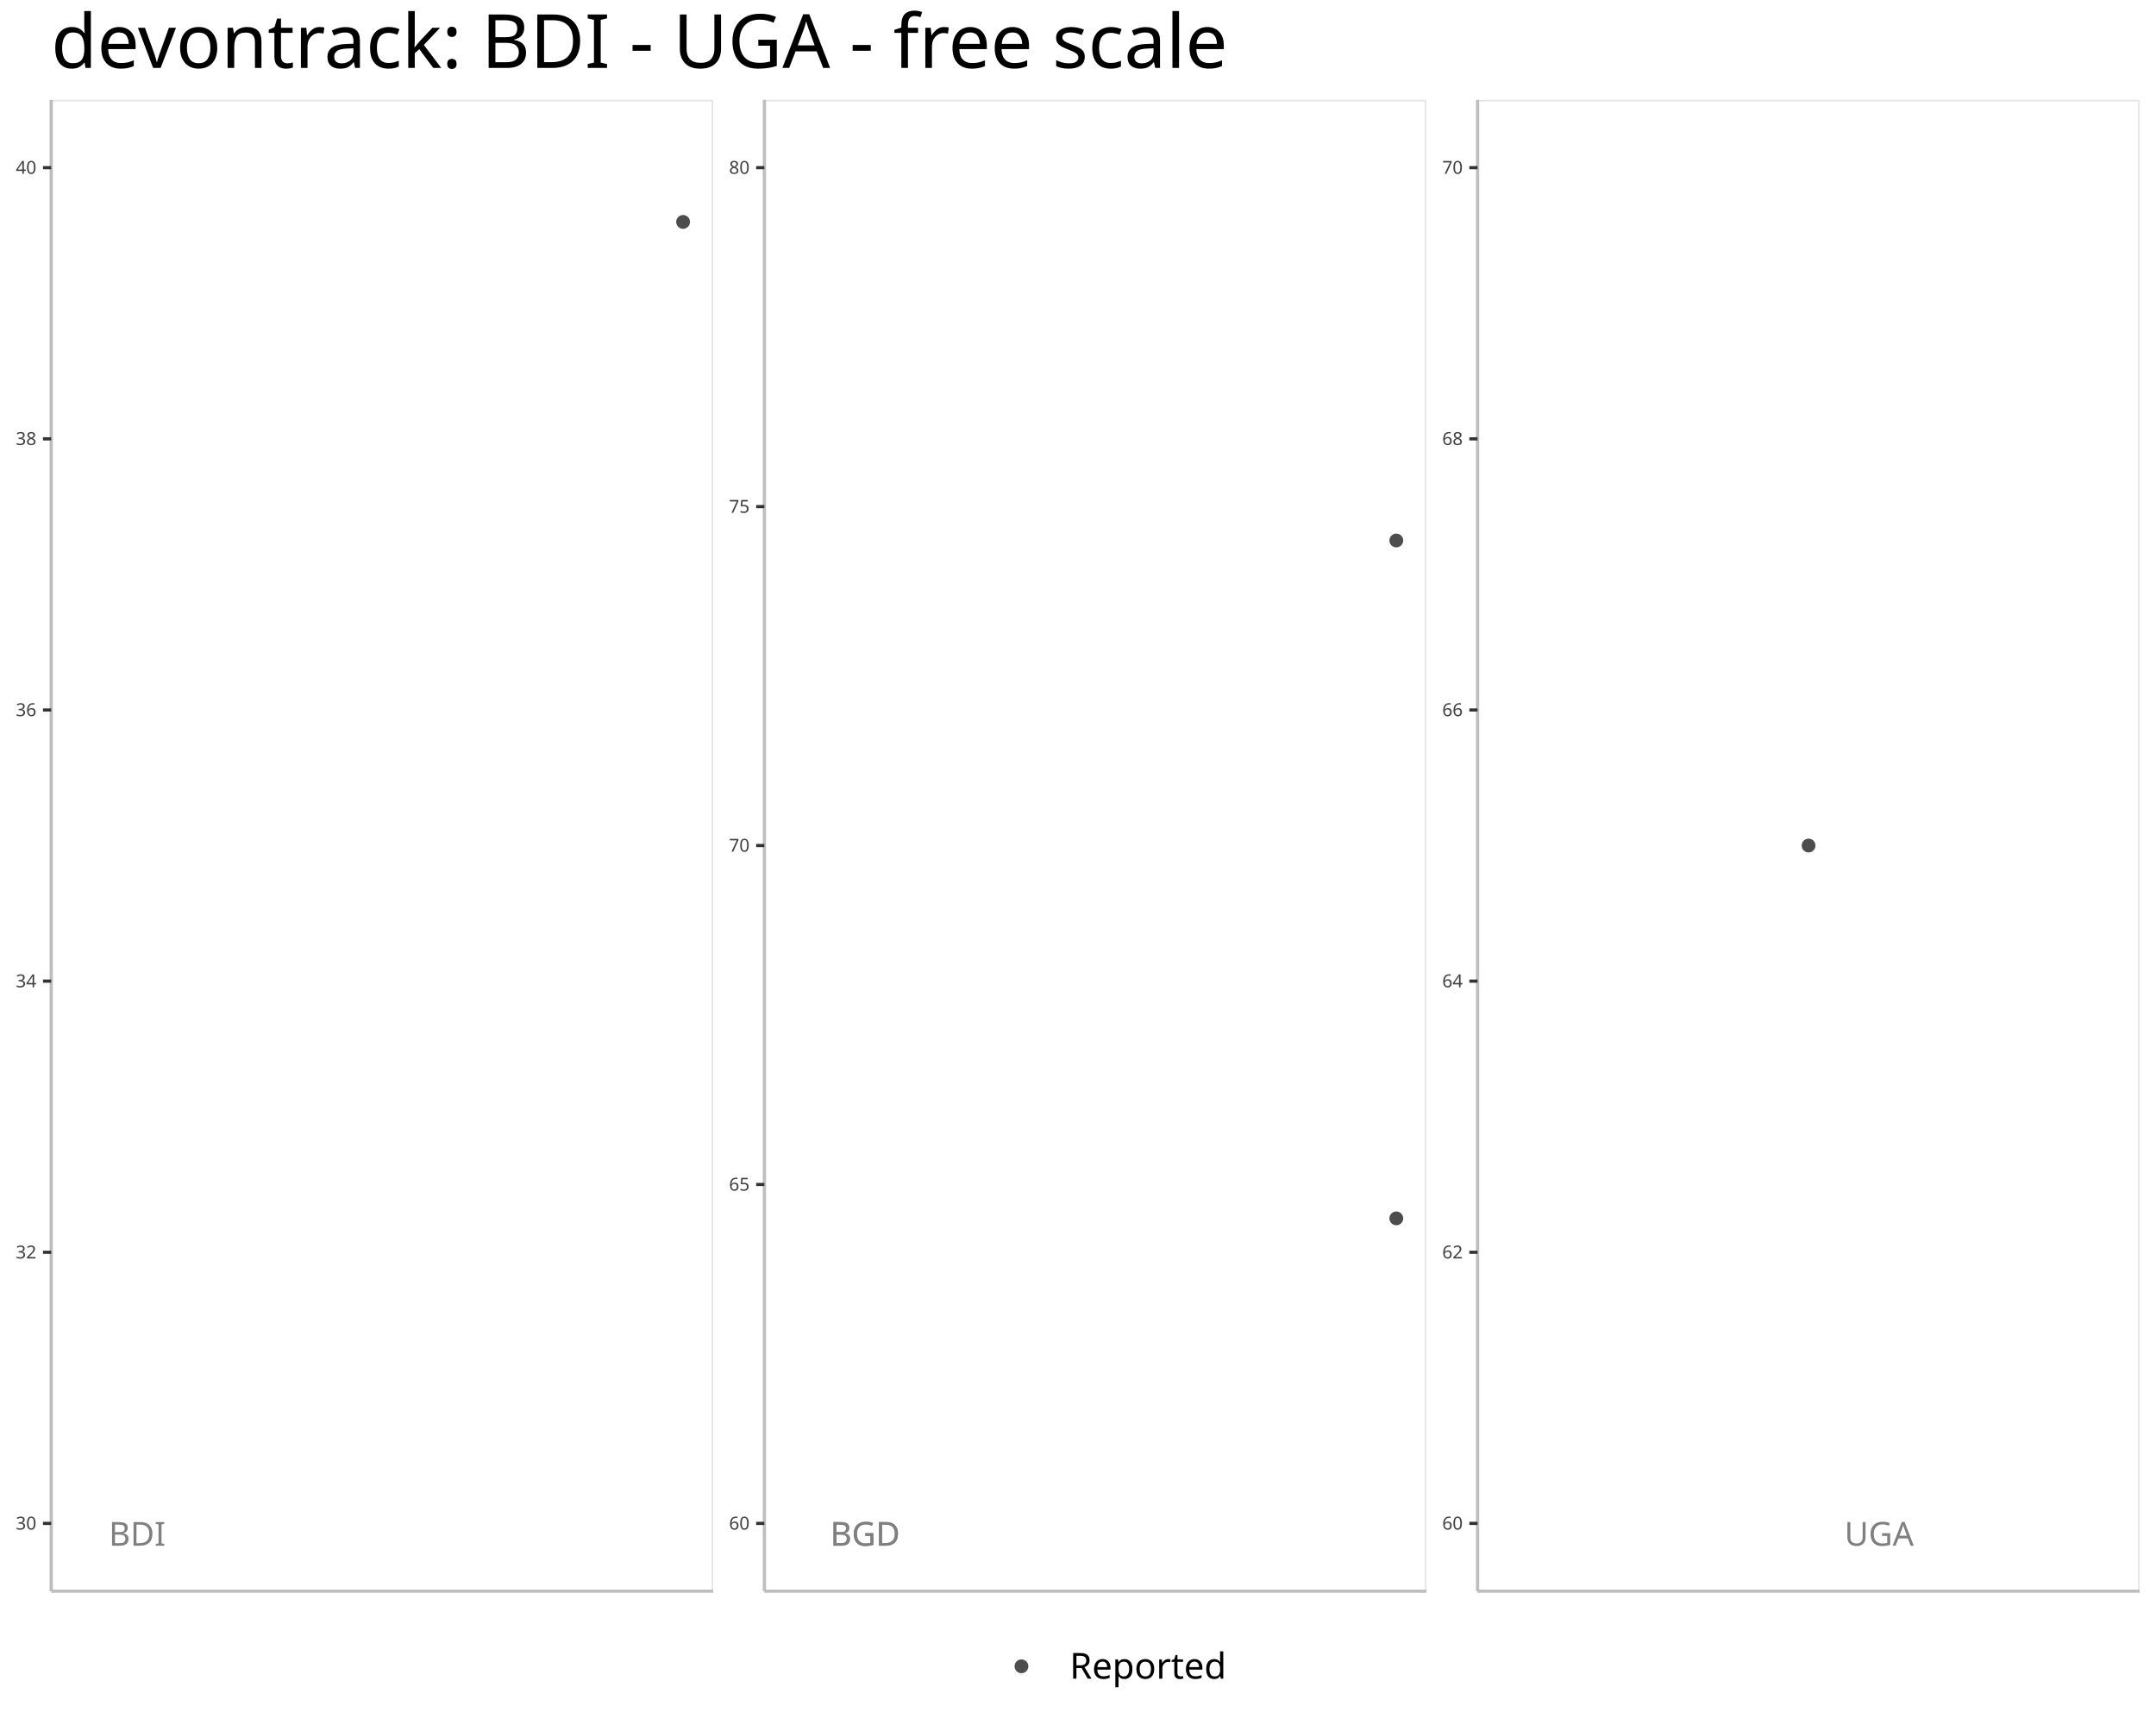
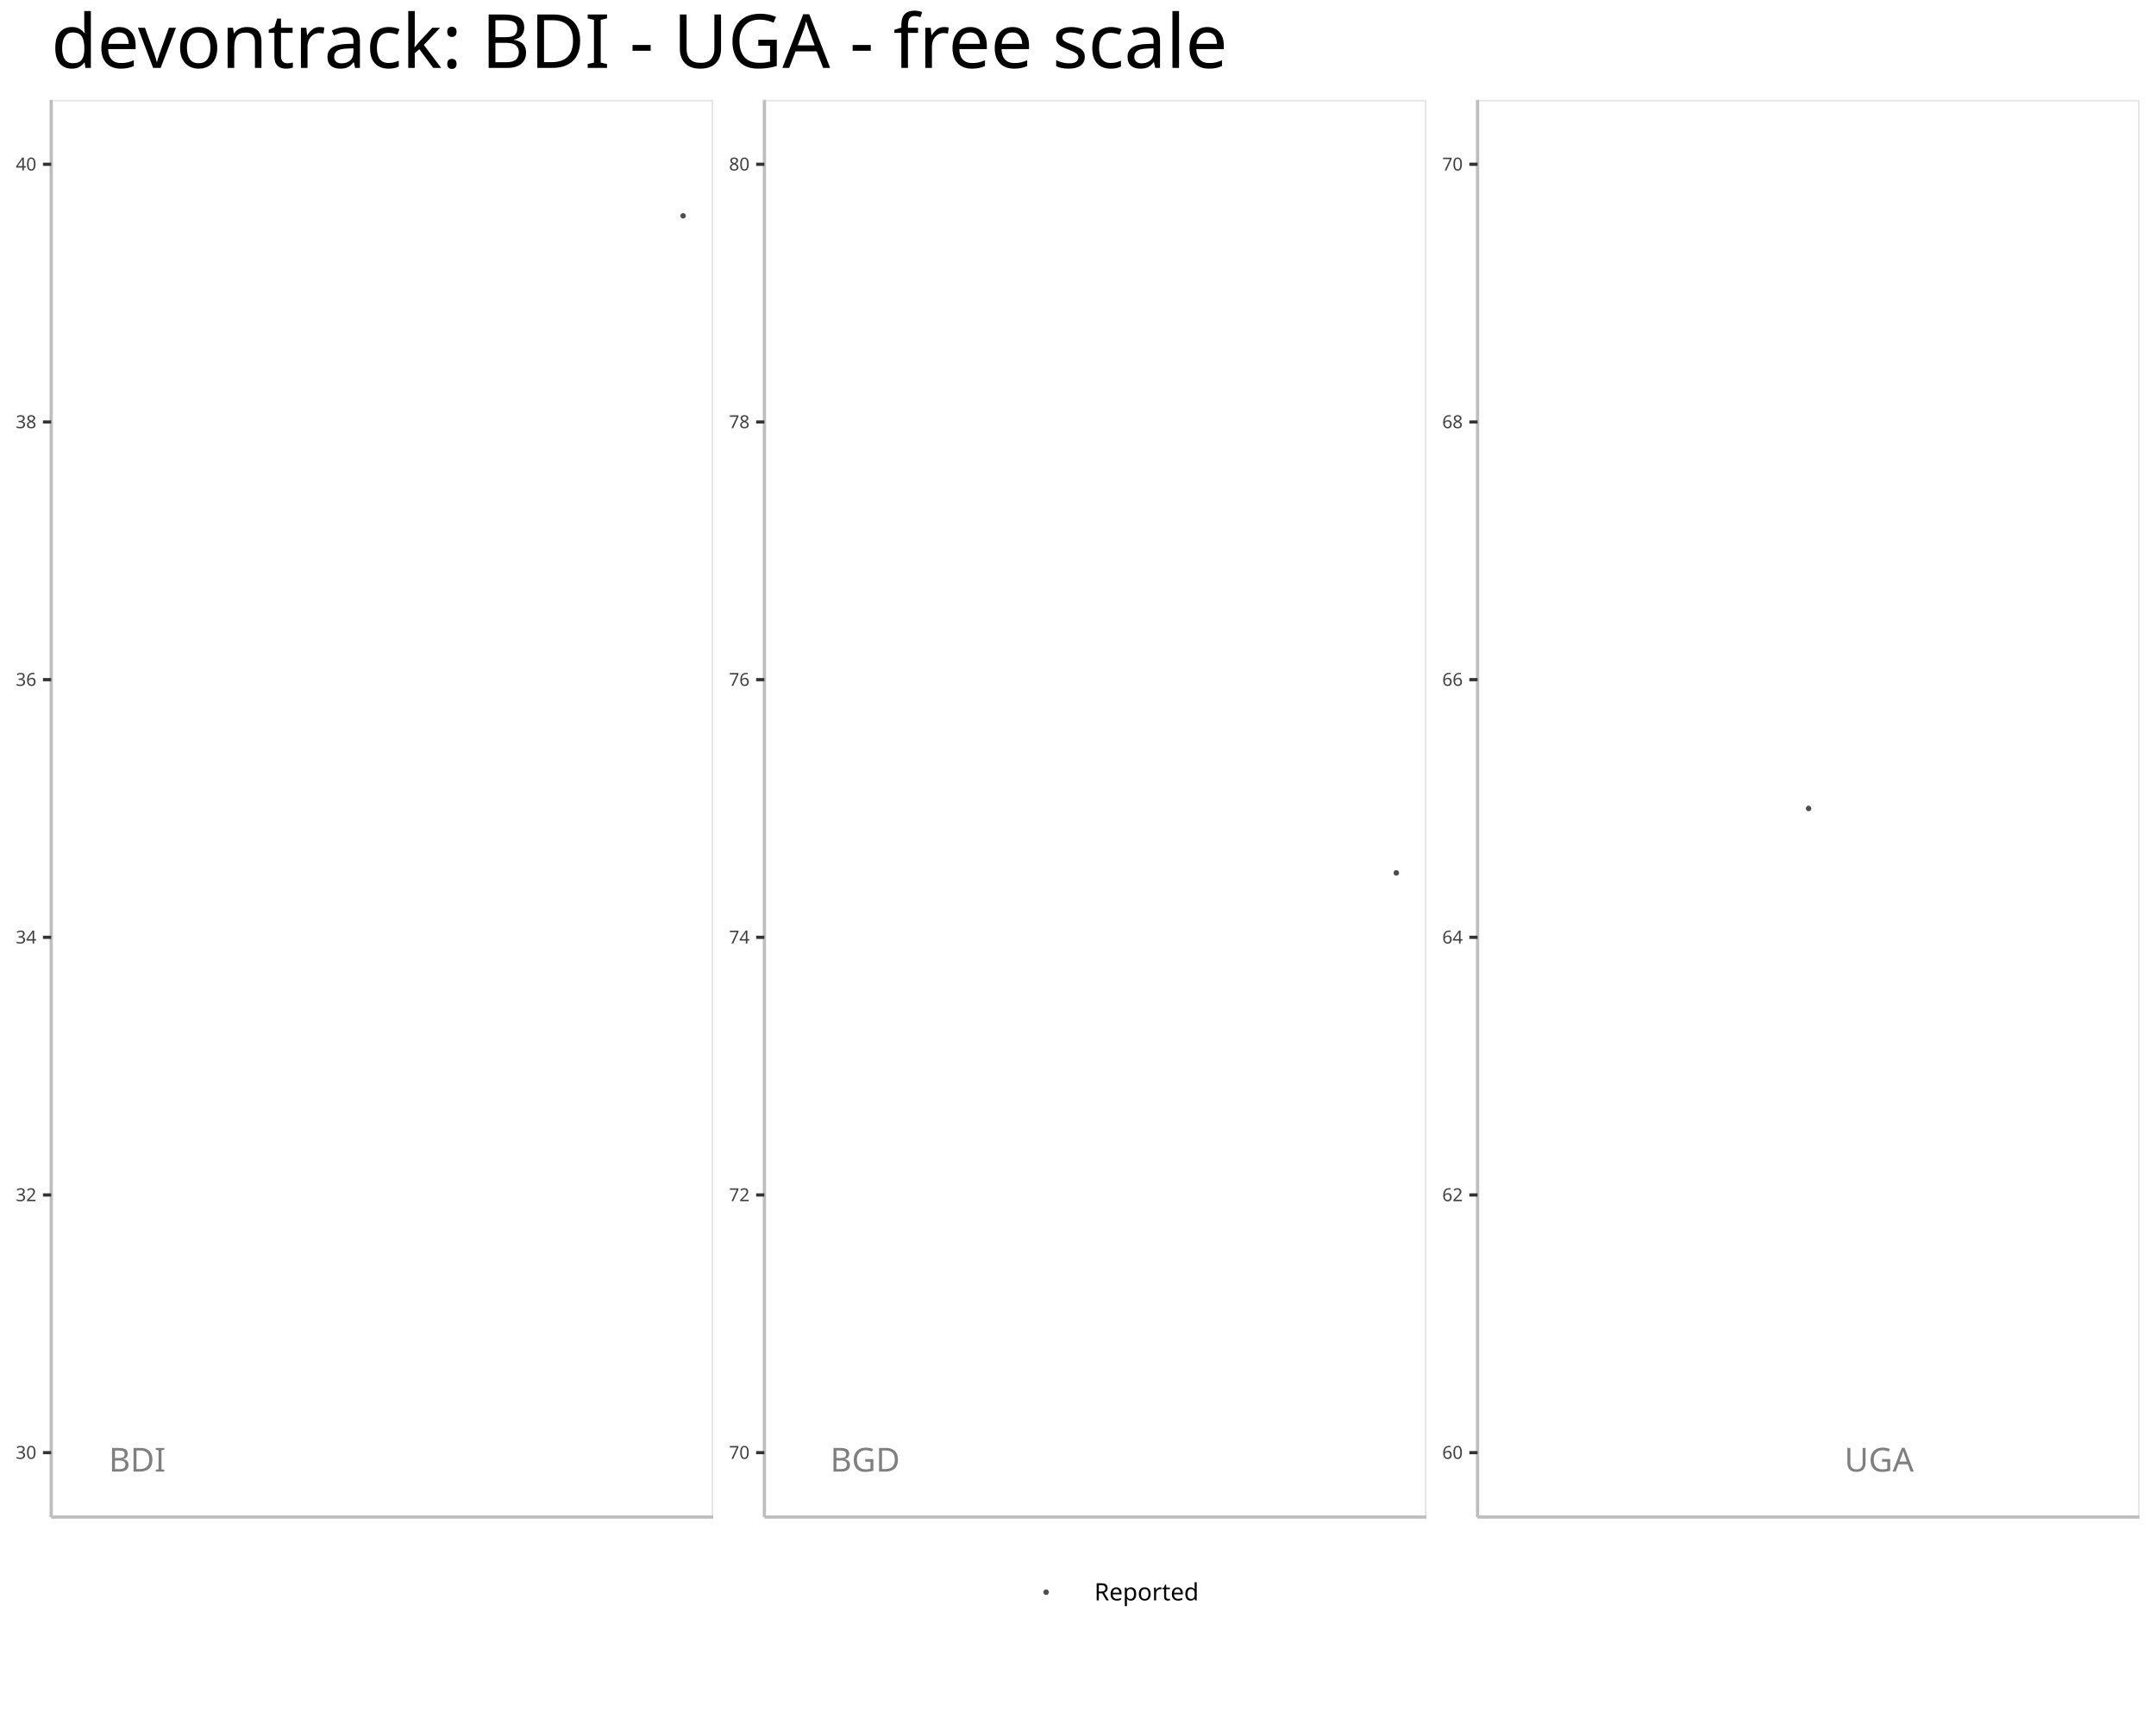
<svg xmlns="http://www.w3.org/2000/svg" class="svglite" data-engine-version="2.0" width="720.00pt" height="576.00pt" viewBox="0 0 720.00 576.00">
  <defs>
    <style type="text/css">
    .svglite line, .svglite polyline, .svglite polygon, .svglite path, .svglite rect, .svglite circle {
      fill: none;
      stroke: #000000;
      stroke-linecap: round;
      stroke-linejoin: round;
      stroke-miterlimit: 10.00;
    }
  </style>
  </defs>
  <rect width="100%" height="100%" style="stroke: none; fill: #FFFFFF;" />
  <defs>
    <clipPath id="cpMC4wMHw3MjAuMDB8MC4wMHw1NzYuMDA=">
      <rect x="0.00" y="0.00" width="720.00" height="576.00" />
    </clipPath>
  </defs>
  <g clip-path="url(#cpMC4wMHw3MjAuMDB8MC4wMHw1NzYuMDA=)">
    <rect x="0" y="0.00" width="720.00" height="576.00" style="stroke-width: 1.07; stroke: #FFFFFF; fill: #FFFFFF;" />
  </g>
  <defs>
-     <clipPath id="cpMTcuMDl8MjM4LjE3fDMzLjM1fDUzMS4zMg==">
-       <rect x="17.09" y="33.35" width="221.09" height="497.97" />
+     <clipPath id="cpMTcuMDl8MjM4LjE3fDMzLjM1fDUwNi41Nw==">
+       <rect x="17.09" y="33.35" width="221.09" height="473.22" />
    </clipPath>
  </defs>
-   <g clip-path="url(#cpMTcuMDl8MjM4LjE3fDMzLjM1fDUzMS4zMg==)">
-     <rect x="17.09" y="33.35" width="221.09" height="497.97" style="stroke-width: 1.07; stroke: none; fill: #FFFFFF;" />
-     <circle cx="228.12" cy="74.10" r="1.95" style="stroke-width: 0.71; stroke: #4D4D4D; fill: #4D4D4D;" />
-     <text x="36.34" y="516.13" style="font-size: 11.04px; fill: #7F7F7F; font-family: sans;" textLength="18.41px" lengthAdjust="spacingAndGlyphs">BDI</text>
-     <rect x="17.09" y="33.35" width="221.09" height="497.97" style="stroke-width: 1.07; stroke: #E5E5E5;" />
+   <g clip-path="url(#cpMTcuMDl8MjM4LjE3fDMzLjM1fDUwNi41Nw==)">
+     <rect x="17.09" y="33.35" width="221.09" height="473.22" style="stroke-width: 1.07; stroke: none; fill: #FFFFFF;" />
+     <circle cx="228.12" cy="72.07" r="0.57" style="stroke-width: 0.71; stroke: #4D4D4D; fill: #4D4D4D;" />
+     <text x="36.34" y="491.38" style="font-size: 11.04px; fill: #7F7F7F; font-family: sans;" textLength="18.41px" lengthAdjust="spacingAndGlyphs">BDI</text>
+     <rect x="17.09" y="33.35" width="221.09" height="473.22" style="stroke-width: 1.07; stroke: #E5E5E5;" />
  </g>
  <g clip-path="url(#cpMC4wMHw3MjAuMDB8MC4wMHw1NzYuMDA=)">
</g>
  <defs>
-     <clipPath id="cpMjU1LjI2fDQ3Ni4zNXwzMy4zNXw1MzEuMzI=">
-       <rect x="255.26" y="33.35" width="221.09" height="497.97" />
+     <clipPath id="cpMjU1LjI2fDQ3Ni4zNXwzMy4zNXw1MDYuNTc=">
+       <rect x="255.26" y="33.35" width="221.09" height="473.22" />
    </clipPath>
  </defs>
-   <g clip-path="url(#cpMjU1LjI2fDQ3Ni4zNXwzMy4zNXw1MzEuMzI=)">
-     <rect x="255.26" y="33.35" width="221.09" height="497.97" style="stroke-width: 1.07; stroke: none; fill: #FFFFFF;" />
-     <circle cx="466.30" cy="180.48" r="1.95" style="stroke-width: 0.71; stroke: #4D4D4D; fill: #4D4D4D;" />
-     <circle cx="466.30" cy="406.83" r="1.95" style="stroke-width: 0.71; stroke: #4D4D4D; fill: #4D4D4D;" />
-     <text x="277.27" y="516.13" style="font-size: 11.04px; fill: #7F7F7F; font-family: sans;" textLength="23.93px" lengthAdjust="spacingAndGlyphs">BGD</text>
-     <text x="277.27" y="516.13" style="font-size: 11.04px; fill: #7F7F7F; font-family: sans;" textLength="23.93px" lengthAdjust="spacingAndGlyphs">BGD</text>
-     <rect x="255.26" y="33.35" width="221.09" height="497.97" style="stroke-width: 1.07; stroke: #E5E5E5;" />
+   <g clip-path="url(#cpMjU1LjI2fDQ3Ni4zNXwzMy4zNXw1MDYuNTc=)">
+     <rect x="255.26" y="33.35" width="221.09" height="473.22" style="stroke-width: 1.07; stroke: none; fill: #FFFFFF;" />
+     <circle cx="466.30" cy="291.47" r="0.57" style="stroke-width: 0.71; stroke: #4D4D4D; fill: #4D4D4D;" />
+     <text x="277.27" y="491.38" style="font-size: 11.04px; fill: #7F7F7F; font-family: sans;" textLength="23.93px" lengthAdjust="spacingAndGlyphs">BGD</text>
+     <rect x="255.26" y="33.35" width="221.09" height="473.22" style="stroke-width: 1.07; stroke: #E5E5E5;" />
  </g>
  <g clip-path="url(#cpMC4wMHw3MjAuMDB8MC4wMHw1NzYuMDA=)">
</g>
  <defs>
-     <clipPath id="cpNDkzLjQzfDcxNC41MnwzMy4zNXw1MzEuMzI=">
-       <rect x="493.43" y="33.35" width="221.09" height="497.97" />
+     <clipPath id="cpNDkzLjQzfDcxNC41MnwzMy4zNXw1MDYuNTc=">
+       <rect x="493.43" y="33.35" width="221.09" height="473.22" />
    </clipPath>
  </defs>
-   <g clip-path="url(#cpNDkzLjQzfDcxNC41MnwzMy4zNXw1MzEuMzI=)">
-     <rect x="493.43" y="33.35" width="221.09" height="497.97" style="stroke-width: 1.07; stroke: none; fill: #FFFFFF;" />
-     <circle cx="603.98" cy="282.34" r="1.95" style="stroke-width: 0.71; stroke: #4D4D4D; fill: #4D4D4D;" />
-     <text x="615.94" y="516.13" style="font-size: 11.04px; fill: #7F7F7F; font-family: sans;" textLength="23.93px" lengthAdjust="spacingAndGlyphs">UGA</text>
-     <rect x="493.43" y="33.35" width="221.09" height="497.97" style="stroke-width: 1.07; stroke: #E5E5E5;" />
+   <g clip-path="url(#cpNDkzLjQzfDcxNC41MnwzMy4zNXw1MDYuNTc=)">
+     <rect x="493.43" y="33.35" width="221.09" height="473.22" style="stroke-width: 1.07; stroke: none; fill: #FFFFFF;" />
+     <circle cx="603.98" cy="269.96" r="0.57" style="stroke-width: 0.71; stroke: #4D4D4D; fill: #4D4D4D;" />
+     <text x="615.94" y="491.38" style="font-size: 11.04px; fill: #7F7F7F; font-family: sans;" textLength="23.93px" lengthAdjust="spacingAndGlyphs">UGA</text>
+     <rect x="493.43" y="33.35" width="221.09" height="473.22" style="stroke-width: 1.07; stroke: #E5E5E5;" />
  </g>
  <g clip-path="url(#cpMC4wMHw3MjAuMDB8MC4wMHw1NzYuMDA=)">
</g>
  <defs>
    <clipPath id="cpMTcuMDl8MjM4LjE3fDMzLjM1fDMzLjM1">
      <rect x="17.09" y="33.35" width="221.09" height="0.00" />
    </clipPath>
  </defs>
  <g clip-path="url(#cpMTcuMDl8MjM4LjE3fDMzLjM1fDMzLjM1)">
</g>
  <g clip-path="url(#cpMC4wMHw3MjAuMDB8MC4wMHw1NzYuMDA=)">
</g>
  <defs>
    <clipPath id="cpMjU1LjI2fDQ3Ni4zNXwzMy4zNXwzMy4zNQ==">
      <rect x="255.26" y="33.35" width="221.09" height="0.00" />
    </clipPath>
  </defs>
  <g clip-path="url(#cpMjU1LjI2fDQ3Ni4zNXwzMy4zNXwzMy4zNQ==)">
</g>
  <g clip-path="url(#cpMC4wMHw3MjAuMDB8MC4wMHw1NzYuMDA=)">
</g>
  <defs>
    <clipPath id="cpNDkzLjQzfDcxNC41MnwzMy4zNXwzMy4zNQ==">
      <rect x="493.43" y="33.35" width="221.09" height="0.00" />
    </clipPath>
  </defs>
  <g clip-path="url(#cpNDkzLjQzfDcxNC41MnwzMy4zNXwzMy4zNQ==)">
</g>
  <g clip-path="url(#cpMC4wMHw3MjAuMDB8MC4wMHw1NzYuMDA=)">
-     <polyline points="17.09,531.32 238.17,531.32 " style="stroke-width: 1.07; stroke: #BEBEBE; stroke-linecap: butt;" />
-     <polyline points="255.26,531.32 476.35,531.32 " style="stroke-width: 1.07; stroke: #BEBEBE; stroke-linecap: butt;" />
-     <polyline points="493.43,531.32 714.52,531.32 " style="stroke-width: 1.07; stroke: #BEBEBE; stroke-linecap: butt;" />
-     <polyline points="493.43,531.32 493.43,33.35 " style="stroke-width: 1.07; stroke: #BEBEBE; stroke-linecap: butt;" />
-     <text x="488.50" y="510.75" text-anchor="end" style="font-size: 6.00px; fill: #404040; font-family: sans;" textLength="6.67px" lengthAdjust="spacingAndGlyphs">60</text>
-     <text x="488.50" y="420.21" text-anchor="end" style="font-size: 6.00px; fill: #404040; font-family: sans;" textLength="6.67px" lengthAdjust="spacingAndGlyphs">62</text>
-     <text x="488.50" y="329.67" text-anchor="end" style="font-size: 6.00px; fill: #404040; font-family: sans;" textLength="6.67px" lengthAdjust="spacingAndGlyphs">64</text>
-     <text x="488.50" y="239.13" text-anchor="end" style="font-size: 6.00px; fill: #404040; font-family: sans;" textLength="6.67px" lengthAdjust="spacingAndGlyphs">66</text>
-     <text x="488.50" y="148.59" text-anchor="end" style="font-size: 6.00px; fill: #404040; font-family: sans;" textLength="6.67px" lengthAdjust="spacingAndGlyphs">68</text>
-     <text x="488.50" y="58.05" text-anchor="end" style="font-size: 6.00px; fill: #404040; font-family: sans;" textLength="6.67px" lengthAdjust="spacingAndGlyphs">70</text>
-     <polyline points="490.69,508.69 493.43,508.69 " style="stroke-width: 1.07; stroke: #333333; stroke-linecap: butt;" />
-     <polyline points="490.69,418.15 493.43,418.15 " style="stroke-width: 1.07; stroke: #333333; stroke-linecap: butt;" />
-     <polyline points="490.69,327.61 493.43,327.61 " style="stroke-width: 1.07; stroke: #333333; stroke-linecap: butt;" />
-     <polyline points="490.69,237.07 493.43,237.07 " style="stroke-width: 1.07; stroke: #333333; stroke-linecap: butt;" />
-     <polyline points="490.69,146.53 493.43,146.53 " style="stroke-width: 1.07; stroke: #333333; stroke-linecap: butt;" />
-     <polyline points="490.69,55.99 493.43,55.99 " style="stroke-width: 1.07; stroke: #333333; stroke-linecap: butt;" />
-     <polyline points="255.26,531.32 255.26,33.35 " style="stroke-width: 1.07; stroke: #BEBEBE; stroke-linecap: butt;" />
-     <text x="250.33" y="510.75" text-anchor="end" style="font-size: 6.00px; fill: #404040; font-family: sans;" textLength="6.67px" lengthAdjust="spacingAndGlyphs">60</text>
-     <text x="250.33" y="397.58" text-anchor="end" style="font-size: 6.00px; fill: #404040; font-family: sans;" textLength="6.67px" lengthAdjust="spacingAndGlyphs">65</text>
-     <text x="250.33" y="284.40" text-anchor="end" style="font-size: 6.00px; fill: #404040; font-family: sans;" textLength="6.67px" lengthAdjust="spacingAndGlyphs">70</text>
-     <text x="250.33" y="171.23" text-anchor="end" style="font-size: 6.00px; fill: #404040; font-family: sans;" textLength="6.67px" lengthAdjust="spacingAndGlyphs">75</text>
-     <text x="250.33" y="58.05" text-anchor="end" style="font-size: 6.00px; fill: #404040; font-family: sans;" textLength="6.67px" lengthAdjust="spacingAndGlyphs">80</text>
-     <polyline points="252.52,508.69 255.26,508.69 " style="stroke-width: 1.07; stroke: #333333; stroke-linecap: butt;" />
-     <polyline points="252.52,395.51 255.26,395.51 " style="stroke-width: 1.07; stroke: #333333; stroke-linecap: butt;" />
-     <polyline points="252.52,282.34 255.26,282.34 " style="stroke-width: 1.07; stroke: #333333; stroke-linecap: butt;" />
-     <polyline points="252.52,169.16 255.26,169.16 " style="stroke-width: 1.07; stroke: #333333; stroke-linecap: butt;" />
-     <polyline points="252.52,55.99 255.26,55.99 " style="stroke-width: 1.07; stroke: #333333; stroke-linecap: butt;" />
-     <polyline points="17.09,531.32 17.09,33.35 " style="stroke-width: 1.07; stroke: #BEBEBE; stroke-linecap: butt;" />
-     <text x="12.15" y="510.75" text-anchor="end" style="font-size: 6.00px; fill: #404040; font-family: sans;" textLength="6.67px" lengthAdjust="spacingAndGlyphs">30</text>
-     <text x="12.15" y="420.21" text-anchor="end" style="font-size: 6.00px; fill: #404040; font-family: sans;" textLength="6.67px" lengthAdjust="spacingAndGlyphs">32</text>
-     <text x="12.15" y="329.67" text-anchor="end" style="font-size: 6.00px; fill: #404040; font-family: sans;" textLength="6.67px" lengthAdjust="spacingAndGlyphs">34</text>
-     <text x="12.15" y="239.13" text-anchor="end" style="font-size: 6.00px; fill: #404040; font-family: sans;" textLength="6.67px" lengthAdjust="spacingAndGlyphs">36</text>
-     <text x="12.15" y="148.59" text-anchor="end" style="font-size: 6.00px; fill: #404040; font-family: sans;" textLength="6.67px" lengthAdjust="spacingAndGlyphs">38</text>
-     <text x="12.15" y="58.05" text-anchor="end" style="font-size: 6.00px; fill: #404040; font-family: sans;" textLength="6.67px" lengthAdjust="spacingAndGlyphs">40</text>
-     <polyline points="14.35,508.69 17.09,508.69 " style="stroke-width: 1.07; stroke: #333333; stroke-linecap: butt;" />
-     <polyline points="14.35,418.15 17.09,418.15 " style="stroke-width: 1.07; stroke: #333333; stroke-linecap: butt;" />
-     <polyline points="14.35,327.61 17.09,327.61 " style="stroke-width: 1.07; stroke: #333333; stroke-linecap: butt;" />
-     <polyline points="14.35,237.07 17.09,237.07 " style="stroke-width: 1.07; stroke: #333333; stroke-linecap: butt;" />
-     <polyline points="14.35,146.53 17.09,146.53 " style="stroke-width: 1.07; stroke: #333333; stroke-linecap: butt;" />
-     <polyline points="14.35,55.99 17.09,55.99 " style="stroke-width: 1.07; stroke: #333333; stroke-linecap: butt;" />
-     <circle cx="341.12" cy="556.40" r="1.95" style="stroke-width: 0.71; stroke: #4D4D4D; fill: #4D4D4D;" />
-     <text x="357.23" y="560.53" style="font-size: 12.00px; font-family: sans;" textLength="49.37px" lengthAdjust="spacingAndGlyphs">Reported</text>
+     <polyline points="17.09,506.57 238.17,506.57 " style="stroke-width: 1.07; stroke: #BEBEBE; stroke-linecap: butt;" />
+     <polyline points="255.26,506.57 476.35,506.57 " style="stroke-width: 1.07; stroke: #BEBEBE; stroke-linecap: butt;" />
+     <polyline points="493.43,506.57 714.52,506.57 " style="stroke-width: 1.07; stroke: #BEBEBE; stroke-linecap: butt;" />
+     <polyline points="493.43,506.57 493.43,33.35 " style="stroke-width: 1.07; stroke: #BEBEBE; stroke-linecap: butt;" />
+     <text x="488.50" y="487.13" text-anchor="end" style="font-size: 6.00px; fill: #404040; font-family: sans;" textLength="6.67px" lengthAdjust="spacingAndGlyphs">60</text>
+     <text x="488.50" y="401.09" text-anchor="end" style="font-size: 6.00px; fill: #404040; font-family: sans;" textLength="6.67px" lengthAdjust="spacingAndGlyphs">62</text>
+     <text x="488.50" y="315.05" text-anchor="end" style="font-size: 6.00px; fill: #404040; font-family: sans;" textLength="6.67px" lengthAdjust="spacingAndGlyphs">64</text>
+     <text x="488.50" y="229.01" text-anchor="end" style="font-size: 6.00px; fill: #404040; font-family: sans;" textLength="6.67px" lengthAdjust="spacingAndGlyphs">66</text>
+     <text x="488.50" y="142.97" text-anchor="end" style="font-size: 6.00px; fill: #404040; font-family: sans;" textLength="6.67px" lengthAdjust="spacingAndGlyphs">68</text>
+     <text x="488.50" y="56.93" text-anchor="end" style="font-size: 6.00px; fill: #404040; font-family: sans;" textLength="6.67px" lengthAdjust="spacingAndGlyphs">70</text>
+     <polyline points="490.69,485.06 493.43,485.06 " style="stroke-width: 1.07; stroke: #333333; stroke-linecap: butt;" />
+     <polyline points="490.69,399.02 493.43,399.02 " style="stroke-width: 1.07; stroke: #333333; stroke-linecap: butt;" />
+     <polyline points="490.69,312.98 493.43,312.98 " style="stroke-width: 1.07; stroke: #333333; stroke-linecap: butt;" />
+     <polyline points="490.69,226.94 493.43,226.94 " style="stroke-width: 1.07; stroke: #333333; stroke-linecap: butt;" />
+     <polyline points="490.69,140.90 493.43,140.90 " style="stroke-width: 1.07; stroke: #333333; stroke-linecap: butt;" />
+     <polyline points="490.69,54.86 493.43,54.86 " style="stroke-width: 1.07; stroke: #333333; stroke-linecap: butt;" />
+     <polyline points="255.26,506.57 255.26,33.35 " style="stroke-width: 1.07; stroke: #BEBEBE; stroke-linecap: butt;" />
+     <text x="250.33" y="487.13" text-anchor="end" style="font-size: 6.00px; fill: #404040; font-family: sans;" textLength="6.67px" lengthAdjust="spacingAndGlyphs">70</text>
+     <text x="250.33" y="401.09" text-anchor="end" style="font-size: 6.00px; fill: #404040; font-family: sans;" textLength="6.67px" lengthAdjust="spacingAndGlyphs">72</text>
+     <text x="250.33" y="315.05" text-anchor="end" style="font-size: 6.00px; fill: #404040; font-family: sans;" textLength="6.67px" lengthAdjust="spacingAndGlyphs">74</text>
+     <text x="250.33" y="229.01" text-anchor="end" style="font-size: 6.00px; fill: #404040; font-family: sans;" textLength="6.67px" lengthAdjust="spacingAndGlyphs">76</text>
+     <text x="250.33" y="142.97" text-anchor="end" style="font-size: 6.00px; fill: #404040; font-family: sans;" textLength="6.67px" lengthAdjust="spacingAndGlyphs">78</text>
+     <text x="250.33" y="56.93" text-anchor="end" style="font-size: 6.00px; fill: #404040; font-family: sans;" textLength="6.67px" lengthAdjust="spacingAndGlyphs">80</text>
+     <polyline points="252.52,485.06 255.26,485.06 " style="stroke-width: 1.07; stroke: #333333; stroke-linecap: butt;" />
+     <polyline points="252.52,399.02 255.26,399.02 " style="stroke-width: 1.07; stroke: #333333; stroke-linecap: butt;" />
+     <polyline points="252.52,312.98 255.26,312.98 " style="stroke-width: 1.07; stroke: #333333; stroke-linecap: butt;" />
+     <polyline points="252.52,226.94 255.26,226.94 " style="stroke-width: 1.07; stroke: #333333; stroke-linecap: butt;" />
+     <polyline points="252.52,140.90 255.26,140.90 " style="stroke-width: 1.07; stroke: #333333; stroke-linecap: butt;" />
+     <polyline points="252.52,54.86 255.26,54.86 " style="stroke-width: 1.07; stroke: #333333; stroke-linecap: butt;" />
+     <polyline points="17.09,506.57 17.09,33.35 " style="stroke-width: 1.07; stroke: #BEBEBE; stroke-linecap: butt;" />
+     <text x="12.15" y="487.13" text-anchor="end" style="font-size: 6.00px; fill: #404040; font-family: sans;" textLength="6.67px" lengthAdjust="spacingAndGlyphs">30</text>
+     <text x="12.15" y="401.09" text-anchor="end" style="font-size: 6.00px; fill: #404040; font-family: sans;" textLength="6.67px" lengthAdjust="spacingAndGlyphs">32</text>
+     <text x="12.15" y="315.05" text-anchor="end" style="font-size: 6.00px; fill: #404040; font-family: sans;" textLength="6.67px" lengthAdjust="spacingAndGlyphs">34</text>
+     <text x="12.15" y="229.01" text-anchor="end" style="font-size: 6.00px; fill: #404040; font-family: sans;" textLength="6.67px" lengthAdjust="spacingAndGlyphs">36</text>
+     <text x="12.15" y="142.97" text-anchor="end" style="font-size: 6.00px; fill: #404040; font-family: sans;" textLength="6.67px" lengthAdjust="spacingAndGlyphs">38</text>
+     <text x="12.15" y="56.93" text-anchor="end" style="font-size: 6.00px; fill: #404040; font-family: sans;" textLength="6.67px" lengthAdjust="spacingAndGlyphs">40</text>
+     <polyline points="14.35,485.06 17.09,485.06 " style="stroke-width: 1.07; stroke: #333333; stroke-linecap: butt;" />
+     <polyline points="14.35,399.02 17.09,399.02 " style="stroke-width: 1.07; stroke: #333333; stroke-linecap: butt;" />
+     <polyline points="14.35,312.98 17.09,312.98 " style="stroke-width: 1.07; stroke: #333333; stroke-linecap: butt;" />
+     <polyline points="14.35,226.94 17.09,226.94 " style="stroke-width: 1.07; stroke: #333333; stroke-linecap: butt;" />
+     <polyline points="14.35,140.90 17.09,140.90 " style="stroke-width: 1.07; stroke: #333333; stroke-linecap: butt;" />
+     <polyline points="14.35,54.86 17.09,54.86 " style="stroke-width: 1.07; stroke: #333333; stroke-linecap: butt;" />
+     <circle cx="349.35" cy="531.65" r="0.57" style="stroke-width: 0.71; stroke: #4D4D4D; fill: #4D4D4D;" />
+     <text x="365.46" y="534.40" style="font-size: 8.00px; font-family: sans;" textLength="32.91px" lengthAdjust="spacingAndGlyphs">Reported</text>
    <text x="17.09" y="22.68" style="font-size: 25.00px; font-family: sans;" textLength="384.93px" lengthAdjust="spacingAndGlyphs">devontrack: BDI - UGA - free scale</text>
  </g>
</svg>
